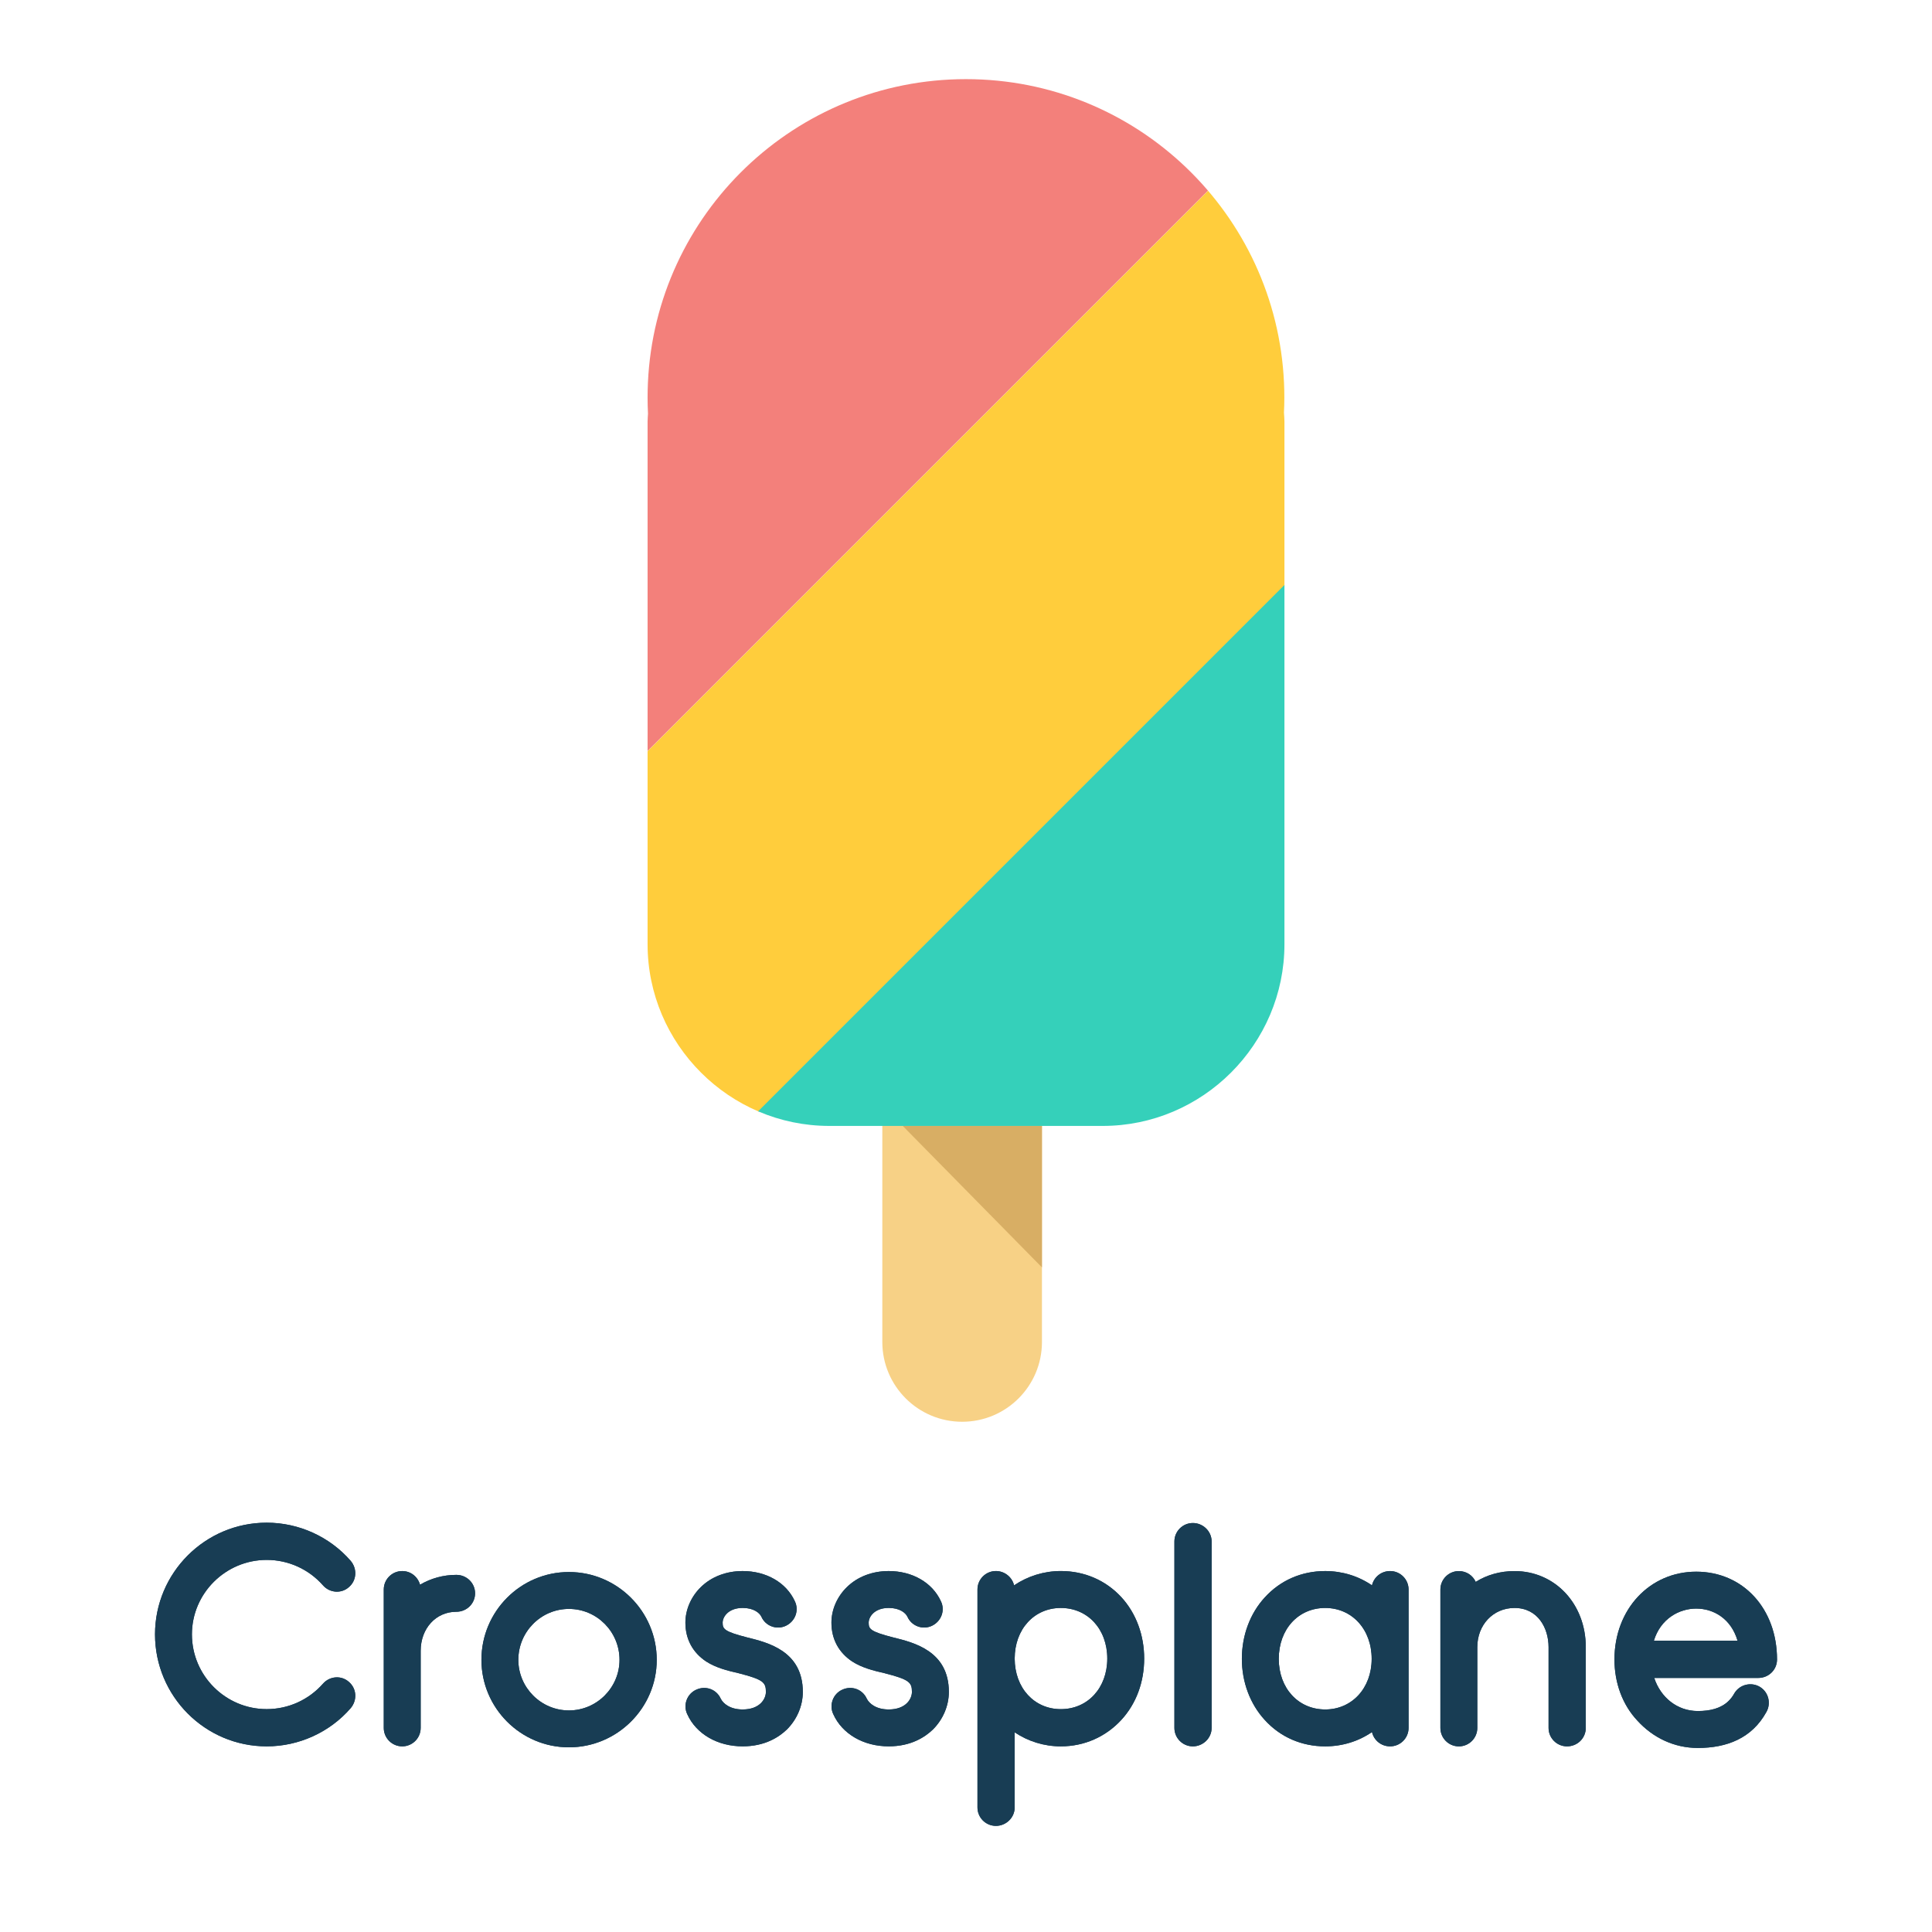
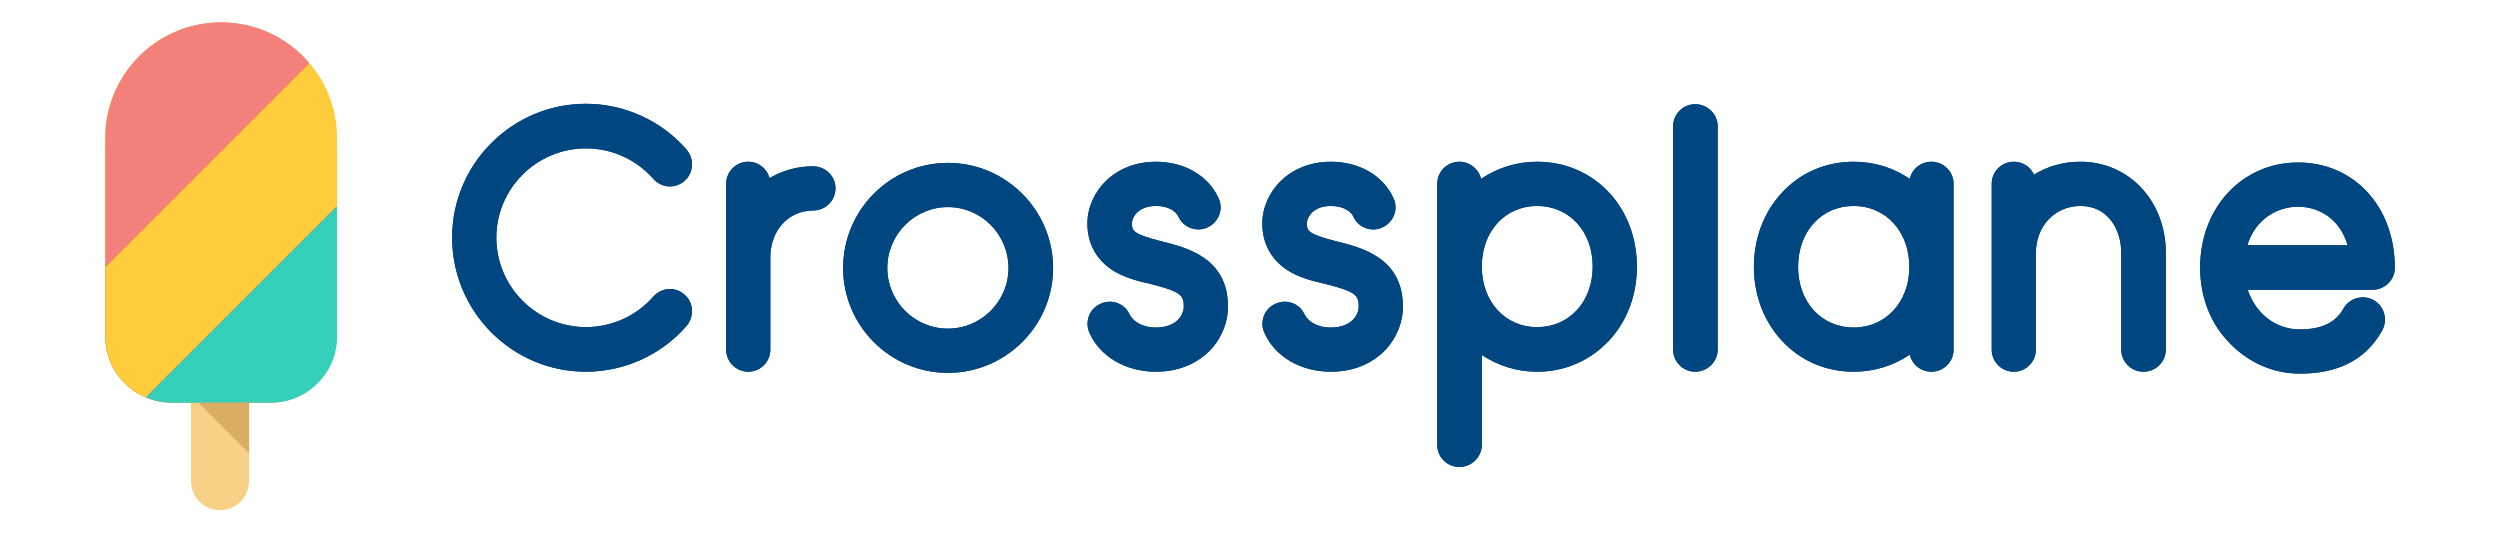
- <svg xmlns="http://www.w3.org/2000/svg" xmlns:xlink="http://www.w3.org/1999/xlink" version="1.1" id="Layer_1" x="0px" y="0px" viewBox="0 0 800 800" style="enable-background:new 0 0 800 800;" xml:space="preserve">
+ <svg xmlns="http://www.w3.org/2000/svg" xmlns:xlink="http://www.w3.org/1999/xlink" version="1.1" id="Layer_1" x="0px" y="0px" viewBox="0 0 1312.19 279.51" style="enable-background:new 0 0 1312.19 279.51;" xml:space="preserve">
  <style type="text/css">
- 	.st0{display:none;fill:#183D54;}
- 	.st1{clip-path:url(#SVGID_2_);fill:#183D54;}
- 	.st2{clip-path:url(#SVGID_4_);fill:#183D54;}
- 	.st3{clip-path:url(#SVGID_6_);fill:#183D54;}
- 	.st4{clip-path:url(#SVGID_8_);fill:#183D54;}
- 	.st5{clip-path:url(#SVGID_10_);fill:#183D54;}
- 	.st6{clip-path:url(#SVGID_12_);fill:#183D54;}
- 	.st7{clip-path:url(#SVGID_14_);fill:#183D54;}
- 	.st8{clip-path:url(#SVGID_16_);fill:#183D54;}
- 	.st9{clip-path:url(#SVGID_18_);fill:#183D54;}
- 	.st10{clip-path:url(#SVGID_20_);fill:#183D54;}
- 	.st11{clip-path:url(#SVGID_22_);fill:#F7D186;}
- 	.st12{clip-path:url(#SVGID_24_);enable-background:new    ;}
- 	.st13{clip-path:url(#SVGID_26_);}
- 	.st14{clip-path:url(#SVGID_28_);}
- 	.st15{clip-path:url(#SVGID_30_);fill:#FFCD3C;}
- 	.st16{clip-path:url(#SVGID_32_);enable-background:new    ;}
- 	.st17{clip-path:url(#SVGID_34_);}
- 	.st18{clip-path:url(#SVGID_36_);}
- 	.st19{clip-path:url(#SVGID_38_);fill:#F3807B;}
- 	.st20{clip-path:url(#SVGID_40_);enable-background:new    ;}
- 	.st21{clip-path:url(#SVGID_42_);}
- 	.st22{clip-path:url(#SVGID_44_);}
- 	.st23{clip-path:url(#SVGID_46_);fill:#35D0BA;}
- 	.st24{clip-path:url(#SVGID_48_);fill:#D8AE64;}
+ 	.st0{clip-path:url(#SVGID_2_);fill:#F7D186;}
+ 	.st1{clip-path:url(#SVGID_4_);fill:#FF9234;}
+ 	.st2{clip-path:url(#SVGID_6_);enable-background:new    ;}
+ 	.st3{clip-path:url(#SVGID_8_);}
+ 	.st4{clip-path:url(#SVGID_10_);}
+ 	.st5{clip-path:url(#SVGID_12_);fill:#FFCD3C;}
+ 	.st6{clip-path:url(#SVGID_14_);enable-background:new    ;}
+ 	.st7{clip-path:url(#SVGID_16_);}
+ 	.st8{clip-path:url(#SVGID_18_);}
+ 	.st9{clip-path:url(#SVGID_20_);fill:#F3807B;}
+ 	.st10{clip-path:url(#SVGID_22_);enable-background:new    ;}
+ 	.st11{clip-path:url(#SVGID_24_);}
+ 	.st12{clip-path:url(#SVGID_26_);}
+ 	.st13{clip-path:url(#SVGID_28_);fill:#35D0BA;}
+ 	.st14{clip-path:url(#SVGID_30_);fill:#D8AE64;}
+ 	.st15{clip-path:url(#SVGID_32_);fill:#004680;}
+ 	.st16{clip-path:url(#SVGID_34_);fill:#004680;}
+ 	.st17{clip-path:url(#SVGID_36_);fill:#004680;}
+ 	.st18{clip-path:url(#SVGID_38_);fill:#004680;}
+ 	.st19{clip-path:url(#SVGID_40_);fill:#004680;}
+ 	.st20{clip-path:url(#SVGID_42_);fill:#004680;}
+ 	.st21{clip-path:url(#SVGID_44_);fill:#004680;}
+ 	.st22{clip-path:url(#SVGID_46_);fill:#004680;}
+ 	.st23{clip-path:url(#SVGID_48_);fill:#004680;}
+ 	.st24{clip-path:url(#SVGID_50_);fill:#004680;}
</style>
  <g>
-     <rect class="st0" width="800" height="800" />
-     <g>
-       <g>
+     <g>
+       <defs>
+         <path id="SVGID_1_" d="M115.47,94.13c-8.4,0-15.22,6.81-15.22,15.22v143.2c0,8.4,6.81,15.22,15.22,15.22s15.22-6.81,15.22-15.22     v-143.2C130.68,100.94,123.87,94.13,115.47,94.13" />
+       </defs>
+       <clipPath id="SVGID_2_">
+         <use xlink:href="#SVGID_1_" style="overflow:visible;" />
+       </clipPath>
+       <rect x="89.53" y="83.41" class="st0" width="51.87" height="195.07" />
+     </g>
+     <g>
+       <defs>
+         <path id="SVGID_3_" d="M176.53,75.36c0.05-0.96,0.07-1.93,0.07-2.9c0-0.95-0.02-1.89-0.07-2.82     c-1.47-32.22-28.06-57.88-60.64-57.88S56.72,37.42,55.25,69.64c-0.04,0.94-0.07,1.88-0.07,2.82c0,1.04,0.03,2.07,0.08,3.09     c-0.02,0.5-0.08,1-0.08,1.51v99.64c0,19.06,15.59,34.65,34.65,34.65h52.14c19.06,0,34.65-15.59,34.65-34.65V77.07     C176.62,76.49,176.56,75.93,176.53,75.36" />
+       </defs>
+       <clipPath id="SVGID_4_">
+         <use xlink:href="#SVGID_3_" style="overflow:visible;" />
+       </clipPath>
+       <rect x="44.47" y="1.04" class="st1" width="142.87" height="221.04" />
+     </g>
+     <g>
+       <defs>
+         <path id="SVGID_5_" d="M55.55,69.64c-0.04,0.93-0.06,1.87-0.06,2.82c0,1.04,0.02,2.07,0.08,3.09c-0.02,0.51-0.08,1-0.08,1.52     v99.64c0,19.05,15.59,34.64,34.64,34.64h52.14c19.06,0,34.65-15.59,34.65-34.64V77.07c0-0.58-0.06-1.14-0.09-1.71     c0.05-0.96,0.07-1.93,0.07-2.89c0-0.95-0.02-1.89-0.06-2.82c-1.47-32.22-28.06-57.88-60.64-57.88     C83.61,11.76,57.02,37.42,55.55,69.64z" />
+       </defs>
+       <clipPath id="SVGID_6_">
+         <use xlink:href="#SVGID_5_" style="overflow:visible;" />
+       </clipPath>
+       <g class="st2">
        <g>
          <defs>
-             <path id="SVGID_1_" d="M110.43,723.13c-25.56,0-46.24-20.82-46.24-46.38c0-25.43,20.68-46.24,46.24-46.24       c13.31,0,26.09,5.8,34.78,15.81c2.77,3.29,2.5,8.04-0.66,10.8c-3.16,2.9-8.04,2.5-10.8-0.66       c-5.93-6.72-14.36-10.54-23.32-10.54c-17,0-30.96,13.83-30.96,30.83c0,17.13,13.96,30.96,30.96,30.96       c8.96,0,17.39-3.82,23.32-10.54c2.77-3.16,7.64-3.56,10.8-0.66c3.16,2.77,3.43,7.51,0.66,10.8       C136.51,717.34,123.73,723.13,110.43,723.13" />
+             <rect id="SVGID_7_" x="16.08" y="24.9" width="197.24" height="197.24" />
          </defs>
-           <use xlink:href="#SVGID_1_" style="overflow:visible;fill-rule:evenodd;clip-rule:evenodd;fill:#183D54;" />
-           <clipPath id="SVGID_2_">
-             <use xlink:href="#SVGID_1_" style="overflow:visible;" />
-           </clipPath>
-           <rect x="57.12" y="623.45" class="st1" width="97.05" height="106.74" />
-         </g>
-         <g>
-           <defs>
-             <path id="SVGID_3_" d="M196.72,659.76c0,4.22-3.43,7.64-7.77,7.64c-8.43,0-14.76,6.85-14.76,16.21v31.88       c0,4.22-3.42,7.64-7.64,7.64c-4.22,0-7.64-3.43-7.64-7.64v-57.31c0-4.22,3.42-7.64,7.64-7.64c3.56,0,6.45,2.37,7.38,5.66       c4.48-2.64,9.62-4.08,15.02-4.08C193.29,652.12,196.72,655.55,196.72,659.76" />
-           </defs>
-           <use xlink:href="#SVGID_3_" style="overflow:visible;fill-rule:evenodd;clip-rule:evenodd;fill:#183D54;" />
-           <clipPath id="SVGID_4_">
-             <use xlink:href="#SVGID_3_" style="overflow:visible;" />
-           </clipPath>
-           <rect x="151.85" y="643.48" class="st2" width="51.93" height="86.71" />
-         </g>
-         <g>
-           <defs>
-             <path id="SVGID_5_" d="M235.58,723.53c-20.03,0-36.23-16.34-36.23-36.23c0-20.03,16.2-36.36,36.23-36.36       c20.03,0,36.36,16.34,36.36,36.36C271.95,707.19,255.61,723.53,235.58,723.53 M235.58,666.22c-11.59,0-20.95,9.49-20.95,21.08       c0,11.46,9.35,20.95,20.95,20.95c11.59,0,20.95-9.49,20.95-20.95C256.53,675.7,247.18,666.22,235.58,666.22" />
-           </defs>
-           <use xlink:href="#SVGID_5_" style="overflow:visible;fill-rule:evenodd;clip-rule:evenodd;fill:#183D54;" />
-           <clipPath id="SVGID_6_">
-             <use xlink:href="#SVGID_5_" style="overflow:visible;" />
-           </clipPath>
-           <rect x="192.29" y="643.88" class="st3" width="86.71" height="86.71" />
-         </g>
-         <g>
-           <defs>
-             <path id="SVGID_7_" d="M284.59,709.83c-1.85-3.82-0.13-8.43,3.69-10.15c3.95-1.84,8.43-0.13,10.15,3.69       c1.05,2.11,3.95,4.48,9.09,4.48c7.11,0,9.62-4.35,9.62-7.25c0-3.95-1.05-5.14-11.33-7.77c-4.61-1.05-9.36-2.24-13.44-4.87       c-5.53-3.69-8.56-9.22-8.56-16.07c0-5.4,2.37-10.8,6.45-14.76c4.35-4.22,10.41-6.59,17.26-6.59c9.75,0,18.05,4.74,21.61,12.51       c1.85,3.82,0.13,8.3-3.69,10.14c-3.82,1.84-8.43,0.13-10.14-3.69c-0.79-1.71-3.29-3.69-7.77-3.69c-6.06,0-8.3,3.82-8.3,6.06       c0,2.64,0.53,3.69,10.28,6.19c8.56,2.11,22.92,5.66,22.92,22.53c0,5.66-2.37,11.33-6.59,15.55c-3.29,3.16-9.09,6.98-18.31,6.98       C297.11,723.13,288.28,718,284.59,709.83" />
-           </defs>
-           <use xlink:href="#SVGID_7_" style="overflow:visible;fill-rule:evenodd;clip-rule:evenodd;fill:#183D54;" />
          <clipPath id="SVGID_8_">
            <use xlink:href="#SVGID_7_" style="overflow:visible;" />
          </clipPath>
-           <rect x="276.74" y="643.48" class="st4" width="62.74" height="86.71" />
+           <g class="st3">
+             <defs>
+               <rect id="SVGID_9_" x="9.23" y="92.99" transform="matrix(0.7071 -0.7071 0.7071 0.7071 -54.1638 118.2926)" width="212.95" height="63.07" />
+             </defs>
+             <clipPath id="SVGID_10_">
+               <use xlink:href="#SVGID_9_" style="overflow:visible;" />
+             </clipPath>
+             <g class="st4">
+               <defs>
+                 <rect id="SVGID_11_" x="54.67" y="9.89" width="124.35" height="201.53" />
+               </defs>
+               <clipPath id="SVGID_12_">
+                 <use xlink:href="#SVGID_11_" style="overflow:visible;" />
+               </clipPath>
+               <rect x="7.4" y="16.22" class="st5" width="216.62" height="216.62" />
+             </g>
+           </g>
        </g>
+       </g>
+     </g>
+     <g>
+       <defs>
+         <path id="SVGID_13_" d="M55.55,69.64c-0.04,0.93-0.06,1.87-0.06,2.82c0,1.04,0.02,2.07,0.08,3.09c-0.02,0.51-0.08,1-0.08,1.52     v99.64c0,19.05,15.59,34.64,34.64,34.64h52.14c19.06,0,34.65-15.59,34.65-34.64V77.07c0-0.58-0.06-1.14-0.09-1.71     c0.05-0.96,0.07-1.93,0.07-2.89c0-0.95-0.02-1.89-0.06-2.82c-1.47-32.22-28.06-57.88-60.64-57.88     C83.61,11.76,57.02,37.42,55.55,69.64z" />
+       </defs>
+       <clipPath id="SVGID_14_">
+         <use xlink:href="#SVGID_13_" style="overflow:visible;" />
+       </clipPath>
+       <g class="st6">
        <g>
          <defs>
-             <path id="SVGID_9_" d="M345.06,709.83c-1.84-3.82-0.13-8.43,3.69-10.15c3.95-1.84,8.43-0.13,10.15,3.69       c1.05,2.11,3.95,4.48,9.09,4.48c7.12,0,9.62-4.35,9.62-7.25c0-3.95-1.05-5.14-11.33-7.77c-4.61-1.05-9.36-2.24-13.44-4.87       c-5.53-3.69-8.56-9.22-8.56-16.07c0-5.4,2.37-10.8,6.46-14.76c4.35-4.22,10.41-6.59,17.26-6.59c9.75,0,18.05,4.74,21.61,12.51       c1.85,3.82,0.13,8.3-3.69,10.14c-3.82,1.84-8.43,0.13-10.15-3.69c-0.79-1.71-3.29-3.69-7.77-3.69c-6.06,0-8.3,3.82-8.3,6.06       c0,2.64,0.53,3.69,10.28,6.19c8.56,2.11,22.92,5.66,22.92,22.53c0,5.66-2.37,11.33-6.59,15.55c-3.29,3.16-9.09,6.98-18.31,6.98       C357.58,723.13,348.75,718,345.06,709.83" />
+             <rect id="SVGID_15_" x="-37.52" y="-28.7" width="207.96" height="207.96" />
          </defs>
-           <use xlink:href="#SVGID_9_" style="overflow:visible;fill-rule:evenodd;clip-rule:evenodd;fill:#183D54;" />
-           <clipPath id="SVGID_10_">
-             <use xlink:href="#SVGID_9_" style="overflow:visible;" />
-           </clipPath>
-           <rect x="337.21" y="643.48" class="st5" width="62.74" height="86.71" />
-         </g>
-         <g>
-           <defs>
-             <path id="SVGID_11_" d="M473.78,686.77c0,9.75-3.29,18.71-9.49,25.43c-6.45,6.98-15.28,10.93-25.03,10.93       c-6.98,0-13.57-2.11-19.1-5.8v31.09c0,4.22-3.56,7.64-7.77,7.64c-4.22,0-7.64-3.42-7.64-7.64v-90.25       c0-4.22,3.42-7.64,7.64-7.64c3.56,0,6.72,2.5,7.51,5.93c5.67-3.82,12.38-5.93,19.37-5.93c9.75,0,18.58,3.82,25.03,10.8       C470.49,668.06,473.78,677.15,473.78,686.77 M458.5,686.77c0-12.12-8.04-20.95-19.24-20.95c-11.07,0-19.1,8.83-19.1,20.95       c0,12.12,8.04,20.95,19.1,20.95C450.46,707.72,458.5,698.89,458.5,686.77" />
-           </defs>
-           <use xlink:href="#SVGID_11_" style="overflow:visible;fill-rule:evenodd;clip-rule:evenodd;fill:#183D54;" />
-           <clipPath id="SVGID_12_">
-             <use xlink:href="#SVGID_11_" style="overflow:visible;" />
-           </clipPath>
-           <rect x="397.68" y="643.48" class="st6" width="83.15" height="119.65" />
-         </g>
-         <g>
-           <defs>
-             <path id="SVGID_13_" d="M493.94,723.13c-4.22,0-7.64-3.43-7.64-7.64v-77.2c0-4.22,3.43-7.64,7.64-7.64       c4.22,0,7.77,3.42,7.77,7.64v77.2C501.71,719.71,498.15,723.13,493.94,723.13" />
-           </defs>
-           <use xlink:href="#SVGID_13_" style="overflow:visible;fill-rule:evenodd;clip-rule:evenodd;fill:#183D54;" />
-           <clipPath id="SVGID_14_">
-             <use xlink:href="#SVGID_13_" style="overflow:visible;" />
-           </clipPath>
-           <rect x="479.23" y="623.59" class="st7" width="29.54" height="106.61" />
-         </g>
-         <g>
-           <defs>
-             <path id="SVGID_15_" d="M583.26,658.18v57.31c0,4.22-3.43,7.64-7.64,7.64c-3.69,0-6.72-2.5-7.51-5.93       c-5.53,3.82-12.25,5.93-19.37,5.93c-9.75,0-18.58-3.82-25.03-10.93c-6.06-6.59-9.48-15.68-9.48-25.3       c0-9.75,3.42-18.84,9.48-25.43c6.46-7.11,15.28-10.93,25.03-10.93c7.11,0,13.83,2.11,19.37,5.93c0.79-3.43,3.82-5.93,7.51-5.93       C579.83,650.54,583.26,653.97,583.26,658.18 M567.98,686.9c0-12.25-8.17-21.08-19.23-21.08c-11.2,0-19.24,8.83-19.24,21.08       c0,12.12,8.04,20.95,19.24,20.95C559.81,707.85,567.98,699.02,567.98,686.9" />
-           </defs>
-           <use xlink:href="#SVGID_15_" style="overflow:visible;fill-rule:evenodd;clip-rule:evenodd;fill:#183D54;" />
          <clipPath id="SVGID_16_">
            <use xlink:href="#SVGID_15_" style="overflow:visible;" />
          </clipPath>
-           <rect x="507.16" y="643.48" class="st8" width="83.16" height="86.71" />
+           <g class="st7">
+             <defs>
+               <rect id="SVGID_17_" x="-40.95" y="35.1" transform="matrix(0.7071 -0.7071 0.7071 0.7071 -33.3744 68.1028)" width="212.95" height="78.48" />
+             </defs>
+             <clipPath id="SVGID_18_">
+               <use xlink:href="#SVGID_17_" style="overflow:visible;" />
+             </clipPath>
+             <g class="st8">
+               <defs>
+                 <rect id="SVGID_19_" x="54.67" y="9.89" width="124.35" height="201.53" />
+               </defs>
+               <clipPath id="SVGID_20_">
+                 <use xlink:href="#SVGID_19_" style="overflow:visible;" />
+               </clipPath>
+               <rect x="-48.24" y="-39.42" class="st9" width="227.51" height="227.51" />
+             </g>
+           </g>
        </g>
+       </g>
+     </g>
+     <g>
+       <defs>
+         <path id="SVGID_21_" d="M55.55,69.64c-0.04,0.93-0.06,1.87-0.06,2.82c0,1.04,0.02,2.07,0.08,3.09c-0.02,0.51-0.08,1-0.08,1.52     v99.64c0,19.05,15.59,34.64,34.64,34.64h52.14c19.06,0,34.65-15.59,34.65-34.64V77.07c0-0.58-0.06-1.14-0.09-1.71     c0.05-0.96,0.07-1.93,0.07-2.89c0-0.95-0.02-1.89-0.06-2.82c-1.47-32.22-28.06-57.88-60.64-57.88     C83.61,11.76,57.02,37.42,55.55,69.64z" />
+       </defs>
+       <clipPath id="SVGID_22_">
+         <use xlink:href="#SVGID_21_" style="overflow:visible;" />
+       </clipPath>
+       <g class="st10">
        <g>
          <defs>
-             <path id="SVGID_17_" d="M656.64,682.03v33.46c0,4.22-3.43,7.64-7.77,7.64c-4.22,0-7.64-3.42-7.64-7.64v-33.46       c0-7.77-4.35-16.21-14.1-16.21c-8.83,0-15.41,6.98-15.41,16.21v0.53v0.53v32.41c0,4.22-3.43,7.64-7.64,7.64       c-4.22,0-7.64-3.42-7.64-7.64v-32.54v-0.92v-23.85c0-4.22,3.43-7.64,7.64-7.64c3.16,0,5.8,1.84,6.98,4.48       c4.61-2.9,10.14-4.48,16.07-4.48C643.86,650.54,656.64,664.11,656.64,682.03" />
+             <rect id="SVGID_23_" x="61.1" y="69.92" width="197.24" height="197.24" />
          </defs>
-           <use xlink:href="#SVGID_17_" style="overflow:visible;fill-rule:evenodd;clip-rule:evenodd;fill:#183D54;" />
-           <clipPath id="SVGID_18_">
-             <use xlink:href="#SVGID_17_" style="overflow:visible;" />
+           <clipPath id="SVGID_24_">
+             <use xlink:href="#SVGID_23_" style="overflow:visible;" />
          </clipPath>
-           <rect x="589.37" y="643.48" class="st9" width="74.33" height="86.71" />
-         </g>
-         <g>
-           <defs>
-             <path id="SVGID_19_" d="M703.02,723.79c-9.75,0-18.58-4.22-25.03-11.33c-6.19-6.59-9.48-15.68-9.48-25.3       c0-20.82,14.62-36.36,33.86-36.36c19.37,0,33.46,15.28,33.46,36.36c0,4.22-3.42,7.64-7.77,7.64h-43.08       c2.64,8.04,9.49,13.7,18.05,13.7c5.16,0,9.54-1.09,12.67-4.09c0.95-0.91,1.78-2,2.48-3.28c2.24-3.69,6.98-4.74,10.54-2.64       c3.69,2.24,4.74,6.98,2.63,10.54C725.41,719.71,715.14,723.79,703.02,723.79 M684.83,679.39h34.65       c-2.64-9.09-9.88-13.31-17.13-13.31C695.24,666.09,687.6,670.3,684.83,679.39" />
-           </defs>
-           <use xlink:href="#SVGID_19_" style="overflow:visible;fill-rule:evenodd;clip-rule:evenodd;fill:#183D54;" />
-           <clipPath id="SVGID_20_">
-             <use xlink:href="#SVGID_19_" style="overflow:visible;" />
-           </clipPath>
-           <rect x="661.44" y="643.74" class="st10" width="81.44" height="87.11" />
-         </g>
-       </g>
-     </g>
-     <g>
-       <g>
-         <defs>
-           <path id="SVGID_21_" d="M398.4,211.65c-18.25,0-33.05,14.8-33.05,33.05v310.98c0,18.25,14.8,33.04,33.05,33.04      c18.25,0,33.05-14.79,33.05-33.04V244.7C431.45,226.45,416.65,211.65,398.4,211.65" />
-         </defs>
-         <clipPath id="SVGID_22_">
-           <use xlink:href="#SVGID_21_" style="overflow:visible;" />
-         </clipPath>
-         <rect x="342.07" y="188.37" class="st11" width="112.65" height="423.63" />
-       </g>
-       <g>
-         <defs>
-           <path id="SVGID_23_" d="M268.29,158.47c-0.09,2.03-0.14,4.07-0.14,6.13c0,2.25,0.05,4.49,0.17,6.71      c-0.05,1.1-0.17,2.18-0.17,3.29v216.38c0,41.38,33.86,75.24,75.24,75.24h113.23c41.38,0,75.24-33.86,75.24-75.24V174.61      c0-1.26-0.13-2.48-0.2-3.72c0.1-2.09,0.16-4.18,0.16-6.29c0-2.06-0.05-4.1-0.14-6.13C528.48,88.5,470.74,32.77,399.98,32.77      C329.22,32.77,271.48,88.5,268.29,158.47z" />
-         </defs>
-         <clipPath id="SVGID_24_">
-           <use xlink:href="#SVGID_23_" style="overflow:visible;" />
-         </clipPath>
-         <g class="st12">
-           <g>
+           <g class="st11">
            <defs>
-               <rect id="SVGID_25_" x="182.56" y="61.31" width="428.35" height="428.35" />
+               <rect id="SVGID_25_" x="53.98" y="137.74" transform="matrix(0.7071 -0.7071 0.7071 0.7071 -72.6974 163.0359)" width="212.95" height="63.07" />
            </defs>
            <clipPath id="SVGID_26_">
              <use xlink:href="#SVGID_25_" style="overflow:visible;" />
            </clipPath>
-             <g class="st13">
+             <g class="st12">
              <defs>
-                 <rect id="SVGID_27_" x="167.81" y="208.76" transform="matrix(0.7071 -0.7071 0.7071 0.7071 -79.5889 363.5426)" width="462.46" height="138.17" />
+                 <rect id="SVGID_27_" x="54.67" y="9.89" width="124.35" height="201.53" />
              </defs>
              <clipPath id="SVGID_28_">
                <use xlink:href="#SVGID_27_" style="overflow:visible;" />
              </clipPath>
-               <g class="st14">
-                 <defs>
-                   <rect id="SVGID_29_" x="266.37" y="28.72" width="270.04" height="437.66" />
-                 </defs>
-                 <clipPath id="SVGID_30_">
-                   <use xlink:href="#SVGID_29_" style="overflow:visible;" />
-                 </clipPath>
-                 <rect x="163.71" y="42.46" class="st15" width="470.43" height="470.43" />
-               </g>
+               <rect x="52.14" y="60.96" class="st13" width="216.62" height="216.62" />
            </g>
          </g>
        </g>
      </g>
-       <g>
-         <defs>
-           <path id="SVGID_31_" d="M268.29,158.47c-0.09,2.03-0.14,4.07-0.14,6.13c0,2.25,0.05,4.49,0.17,6.71      c-0.05,1.1-0.17,2.18-0.17,3.29v216.38c0,41.38,33.86,75.24,75.24,75.24h113.23c41.38,0,75.24-33.86,75.24-75.24V174.61      c0-1.26-0.13-2.48-0.2-3.72c0.1-2.09,0.16-4.18,0.16-6.29c0-2.06-0.05-4.1-0.14-6.13C528.48,88.5,470.74,32.77,399.98,32.77      C329.22,32.77,271.48,88.5,268.29,158.47z" />
-         </defs>
-         <clipPath id="SVGID_32_">
-           <use xlink:href="#SVGID_31_" style="overflow:visible;" />
-         </clipPath>
-         <g class="st16">
-           <g>
-             <defs>
-               <rect id="SVGID_33_" x="66.16" y="-55.09" width="451.63" height="451.63" />
-             </defs>
-             <clipPath id="SVGID_34_">
-               <use xlink:href="#SVGID_33_" style="overflow:visible;" />
-             </clipPath>
-             <g class="st17">
-               <defs>
-                 <rect id="SVGID_35_" x="58.7" y="83.46" transform="matrix(0.7071 -0.7071 0.7071 0.7071 -34.3535 254.4147)" width="462.46" height="170.44" />
-               </defs>
-               <clipPath id="SVGID_36_">
-                 <use xlink:href="#SVGID_35_" style="overflow:visible;" />
-               </clipPath>
-               <g class="st18">
-                 <defs>
-                   <rect id="SVGID_37_" x="266.37" y="28.72" width="270.04" height="437.66" />
-                 </defs>
-                 <clipPath id="SVGID_38_">
-                   <use xlink:href="#SVGID_37_" style="overflow:visible;" />
-                 </clipPath>
-                 <rect x="42.88" y="-78.37" class="st19" width="494.09" height="494.09" />
-               </g>
-             </g>
-           </g>
-         </g>
-       </g>
-       <g>
-         <defs>
-           <path id="SVGID_39_" d="M268.29,158.47c-0.09,2.03-0.14,4.07-0.14,6.13c0,2.25,0.05,4.49,0.17,6.71      c-0.05,1.1-0.17,2.18-0.17,3.29v216.38c0,41.38,33.86,75.24,75.24,75.24h113.23c41.38,0,75.24-33.86,75.24-75.24V174.61      c0-1.26-0.13-2.48-0.2-3.72c0.1-2.09,0.16-4.18,0.16-6.29c0-2.06-0.05-4.1-0.14-6.13C528.48,88.5,470.74,32.77,399.98,32.77      C329.22,32.77,271.48,88.5,268.29,158.47z" />
-         </defs>
-         <clipPath id="SVGID_40_">
-           <use xlink:href="#SVGID_39_" style="overflow:visible;" />
-         </clipPath>
-         <g class="st20">
-           <g>
-             <defs>
-               <rect id="SVGID_41_" x="280.34" y="159.08" width="428.35" height="428.35" />
-             </defs>
-             <clipPath id="SVGID_42_">
-               <use xlink:href="#SVGID_41_" style="overflow:visible;" />
-             </clipPath>
-             <g class="st21">
-               <defs>
-                 <rect id="SVGID_43_" x="264.86" y="306.36" transform="matrix(0.7071 -0.7071 0.7071 0.7071 -119.7512 460.5806)" width="462.46" height="136.97" />
-               </defs>
-               <clipPath id="SVGID_44_">
-                 <use xlink:href="#SVGID_43_" style="overflow:visible;" />
-               </clipPath>
-               <g class="st22">
-                 <defs>
-                   <rect id="SVGID_45_" x="266.37" y="28.72" width="270.04" height="437.66" />
-                 </defs>
-                 <clipPath id="SVGID_46_">
-                   <use xlink:href="#SVGID_45_" style="overflow:visible;" />
-                 </clipPath>
-                 <rect x="260.88" y="139.63" class="st23" width="470.43" height="470.43" />
-               </g>
-             </g>
-           </g>
-         </g>
-       </g>
-       <g>
-         <defs>
-           <polygon id="SVGID_47_" points="373.82,466.23 431.45,524.8 431.45,466.23     " />
-         </defs>
-         <clipPath id="SVGID_48_">
-           <use xlink:href="#SVGID_47_" style="overflow:visible;" />
-         </clipPath>
-         <rect x="351.02" y="442.84" class="st24" width="103.91" height="104.36" />
-       </g>
+     </g>
+     <g>
+       <defs>
+         <path id="SVGID_29_" d="M104.38,211.52l26.4,26.39V211.3C130.78,211.3,103.72,211.52,104.38,211.52" />
+       </defs>
+       <clipPath id="SVGID_30_">
+         <use xlink:href="#SVGID_29_" style="overflow:visible;" />
+       </clipPath>
+       <rect x="93.65" y="200.58" class="st14" width="47.85" height="48.06" />
+     </g>
+     <g>
+       <defs>
+         <path id="SVGID_31_" d="M307.52,195.1c-38.8,0-70.21-31.6-70.21-70.41c0-38.6,31.4-70.21,70.21-70.21c20.2,0,39.6,8.8,52.81,24     c4.2,5,3.8,12.2-1,16.4c-4.8,4.4-12.2,3.8-16.4-1c-9-10.2-21.8-16-35.4-16c-25.8,0-47.01,21-47.01,46.8     c0,26,21.2,47.01,47.01,47.01c13.6,0,26.4-5.8,35.4-16c4.2-4.8,11.6-5.4,16.4-1c4.8,4.2,5.2,11.4,1,16.4     C347.12,186.3,327.72,195.1,307.52,195.1" />
+       </defs>
+       <use xlink:href="#SVGID_31_" style="overflow:visible;fill-rule:evenodd;clip-rule:evenodd;fill:#004680;" />
+       <clipPath id="SVGID_32_">
+         <use xlink:href="#SVGID_31_" style="overflow:visible;" />
+       </clipPath>
+       <rect x="226.59" y="43.77" class="st15" width="147.35" height="162.05" />
+     </g>
+     <g>
+       <defs>
+         <path id="SVGID_33_" d="M438.53,98.89c0,6.4-5.2,11.6-11.8,11.6c-12.8,0-22.4,10.4-22.4,24.6v48.41c0,6.4-5.2,11.6-11.6,11.6     c-6.4,0-11.6-5.2-11.6-11.6V96.49c0-6.4,5.2-11.6,11.6-11.6c5.4,0,9.8,3.6,11.2,8.6c6.8-4,14.6-6.2,22.8-6.2     C433.33,87.29,438.53,92.49,438.53,98.89" />
+       </defs>
+       <use xlink:href="#SVGID_33_" style="overflow:visible;fill-rule:evenodd;clip-rule:evenodd;fill:#004680;" />
+       <clipPath id="SVGID_34_">
+         <use xlink:href="#SVGID_33_" style="overflow:visible;" />
+       </clipPath>
+       <rect x="370.4" y="74.17" class="st16" width="78.84" height="131.65" />
+     </g>
+     <g>
+       <defs>
+         <path id="SVGID_35_" d="M497.53,195.7c-30.4,0-55-24.8-55-55c0-30.4,24.6-55.21,55-55.21c30.4,0,55.21,24.8,55.21,55.21     C552.74,170.9,527.94,195.7,497.53,195.7 M497.53,108.69c-17.6,0-31.8,14.4-31.8,32c0,17.4,14.2,31.8,31.8,31.8     c17.6,0,31.8-14.4,31.8-31.8C529.34,123.09,515.14,108.69,497.53,108.69" />
+       </defs>
+       <use xlink:href="#SVGID_35_" style="overflow:visible;fill-rule:evenodd;clip-rule:evenodd;fill:#004680;" />
+       <clipPath id="SVGID_36_">
+         <use xlink:href="#SVGID_35_" style="overflow:visible;" />
+       </clipPath>
+       <rect x="431.81" y="74.77" class="st17" width="131.65" height="131.65" />
+     </g>
+     <g>
+       <defs>
+         <path id="SVGID_37_" d="M571.94,174.9c-2.8-5.8-0.2-12.8,5.6-15.4c6-2.8,12.8-0.2,15.4,5.6c1.6,3.2,6,6.8,13.8,6.8     c10.8,0,14.6-6.6,14.6-11c0-6-1.6-7.8-17.2-11.8c-7-1.6-14.2-3.4-20.4-7.4c-8.4-5.6-13-14-13-24.4c0-8.2,3.6-16.4,9.8-22.4     c6.6-6.4,15.8-10,26.2-10c14.8,0,27.41,7.2,32.8,19c2.8,5.8,0.2,12.6-5.6,15.4c-5.8,2.8-12.8,0.2-15.4-5.6     c-1.2-2.6-5-5.6-11.8-5.6c-9.2,0-12.6,5.8-12.6,9.2c0,4,0.8,5.6,15.6,9.4c13,3.2,34.8,8.6,34.8,34.2c0,8.6-3.6,17.2-10,23.6     c-5,4.8-13.8,10.6-27.8,10.6C590.94,195.1,577.54,187.3,571.94,174.9" />
+       </defs>
+       <use xlink:href="#SVGID_37_" style="overflow:visible;fill-rule:evenodd;clip-rule:evenodd;fill:#004680;" />
+       <clipPath id="SVGID_38_">
+         <use xlink:href="#SVGID_37_" style="overflow:visible;" />
+       </clipPath>
+       <rect x="560.02" y="74.17" class="st18" width="95.25" height="131.65" />
+     </g>
+     <g>
+       <defs>
+         <path id="SVGID_39_" d="M663.75,174.9c-2.8-5.8-0.2-12.8,5.6-15.4c6-2.8,12.8-0.2,15.4,5.6c1.6,3.2,6,6.8,13.8,6.8     c10.8,0,14.6-6.6,14.6-11c0-6-1.6-7.8-17.2-11.8c-7-1.6-14.2-3.4-20.4-7.4c-8.4-5.6-13-14-13-24.4c0-8.2,3.6-16.4,9.8-22.4     c6.6-6.4,15.8-10,26.2-10c14.81,0,27.41,7.2,32.8,19c2.8,5.8,0.2,12.6-5.6,15.4c-5.8,2.8-12.8,0.2-15.4-5.6     c-1.2-2.6-5-5.6-11.8-5.6c-9.2,0-12.6,5.8-12.6,9.2c0,4,0.8,5.6,15.6,9.4c13,3.2,34.8,8.6,34.8,34.2c0,8.6-3.6,17.2-10,23.6     c-5,4.8-13.8,10.6-27.8,10.6C682.75,195.1,669.35,187.3,663.75,174.9" />
+       </defs>
+       <use xlink:href="#SVGID_39_" style="overflow:visible;fill-rule:evenodd;clip-rule:evenodd;fill:#004680;" />
+       <clipPath id="SVGID_40_">
+         <use xlink:href="#SVGID_39_" style="overflow:visible;" />
+       </clipPath>
+       <rect x="651.83" y="74.17" class="st19" width="95.25" height="131.65" />
+     </g>
+     <g>
+       <defs>
+         <path id="SVGID_41_" d="M859.17,139.9c0,14.8-5,28.4-14.4,38.61c-9.8,10.6-23.2,16.6-38,16.6c-10.6,0-20.6-3.2-29-8.8v47.2     c0,6.4-5.4,11.6-11.8,11.6c-6.4,0-11.6-5.2-11.6-11.6V96.49c0-6.4,5.2-11.6,11.6-11.6c5.4,0,10.2,3.8,11.4,9     c8.6-5.8,18.8-9,29.4-9c14.8,0,28.2,5.8,38,16.4C854.17,111.49,859.17,125.29,859.17,139.9 M835.96,139.9     c0-18.4-12.2-31.8-29.2-31.8c-16.8,0-29,13.4-29,31.8c0,18.4,12.2,31.8,29,31.8C823.77,171.7,835.96,158.3,835.96,139.9" />
+       </defs>
+       <use xlink:href="#SVGID_41_" style="overflow:visible;fill-rule:evenodd;clip-rule:evenodd;fill:#004680;" />
+       <clipPath id="SVGID_42_">
+         <use xlink:href="#SVGID_41_" style="overflow:visible;" />
+       </clipPath>
+       <rect x="743.64" y="74.17" class="st20" width="126.25" height="181.65" />
+     </g>
+     <g>
+       <defs>
+         <path id="SVGID_43_" d="M889.77,195.1c-6.4,0-11.6-5.2-11.6-11.6V66.29c0-6.4,5.2-11.6,11.6-11.6c6.4,0,11.8,5.2,11.8,11.6V183.5     C901.57,189.9,896.17,195.1,889.77,195.1" />
+       </defs>
+       <use xlink:href="#SVGID_43_" style="overflow:visible;fill-rule:evenodd;clip-rule:evenodd;fill:#004680;" />
+       <clipPath id="SVGID_44_">
+         <use xlink:href="#SVGID_43_" style="overflow:visible;" />
+       </clipPath>
+       <rect x="867.45" y="43.97" class="st21" width="44.84" height="161.85" />
+     </g>
+     <g>
+       <defs>
+         <path id="SVGID_45_" d="M1025.38,96.49v87.01c0,6.4-5.2,11.6-11.6,11.6c-5.6,0-10.2-3.8-11.4-9c-8.4,5.8-18.6,9-29.4,9     c-14.8,0-28.2-5.8-38.01-16.6c-9.2-10-14.4-23.8-14.4-38.4c0-14.8,5.2-28.6,14.4-38.61c9.8-10.8,23.21-16.6,38.01-16.6     c10.8,0,21,3.2,29.4,9c1.2-5.2,5.8-9,11.4-9C1020.18,84.89,1025.38,90.09,1025.38,96.49 M1002.18,140.1c0-18.6-12.4-32-29.2-32     c-17,0-29.2,13.4-29.2,32c0,18.4,12.2,31.8,29.2,31.8C989.78,171.9,1002.18,158.5,1002.18,140.1" />
+       </defs>
+       <use xlink:href="#SVGID_45_" style="overflow:visible;fill-rule:evenodd;clip-rule:evenodd;fill:#004680;" />
+       <clipPath id="SVGID_46_">
+         <use xlink:href="#SVGID_45_" style="overflow:visible;" />
+       </clipPath>
+       <rect x="909.85" y="74.17" class="st22" width="126.25" height="131.65" />
+     </g>
+     <g>
+       <defs>
+         <path id="SVGID_47_" d="M1136.79,132.7v50.8c0,6.4-5.2,11.6-11.8,11.6c-6.4,0-11.6-5.2-11.6-11.6v-50.8     c0-11.8-6.6-24.6-21.4-24.6c-13.4,0-23.4,10.6-23.4,24.6v0.8v0.8v49.2c0,6.4-5.2,11.6-11.6,11.6c-6.4,0-11.6-5.2-11.6-11.6v-49.4     v-1.4V96.49c0-6.4,5.2-11.6,11.6-11.6c4.8,0,8.8,2.8,10.6,6.8c7-4.4,15.4-6.8,24.4-6.8     C1117.39,84.89,1136.79,105.49,1136.79,132.7" />
+       </defs>
+       <use xlink:href="#SVGID_47_" style="overflow:visible;fill-rule:evenodd;clip-rule:evenodd;fill:#004680;" />
+       <clipPath id="SVGID_48_">
+         <use xlink:href="#SVGID_47_" style="overflow:visible;" />
+       </clipPath>
+       <rect x="1034.66" y="74.17" class="st23" width="112.85" height="131.65" />
+     </g>
+     <g>
+       <defs>
+         <path id="SVGID_49_" d="M1207.2,196.1c-14.8,0-28.2-6.4-38.01-17.2c-9.4-10-14.4-23.81-14.4-38.4c0-31.61,22.2-55.21,51.4-55.21     c29.41,0,50.8,23.2,50.8,55.21c0,6.4-5.2,11.6-11.8,11.6h-65.41c4,12.2,14.4,20.8,27.4,20.8c7.83,0,14.48-1.65,19.23-6.21     c1.44-1.38,2.7-3.03,3.77-4.99c3.4-5.6,10.6-7.2,16-4c5.6,3.4,7.2,10.6,4,16C1241.2,189.9,1225.6,196.1,1207.2,196.1      M1179.59,128.7h52.61c-4-13.8-15-20.2-26-20.2C1195.4,108.49,1183.79,114.89,1179.59,128.7" />
+       </defs>
+       <use xlink:href="#SVGID_49_" style="overflow:visible;fill-rule:evenodd;clip-rule:evenodd;fill:#004680;" />
+       <clipPath id="SVGID_50_">
+         <use xlink:href="#SVGID_49_" style="overflow:visible;" />
+       </clipPath>
+       <rect x="1144.07" y="74.57" class="st24" width="123.65" height="132.25" />
    </g>
  </g>
</svg>
